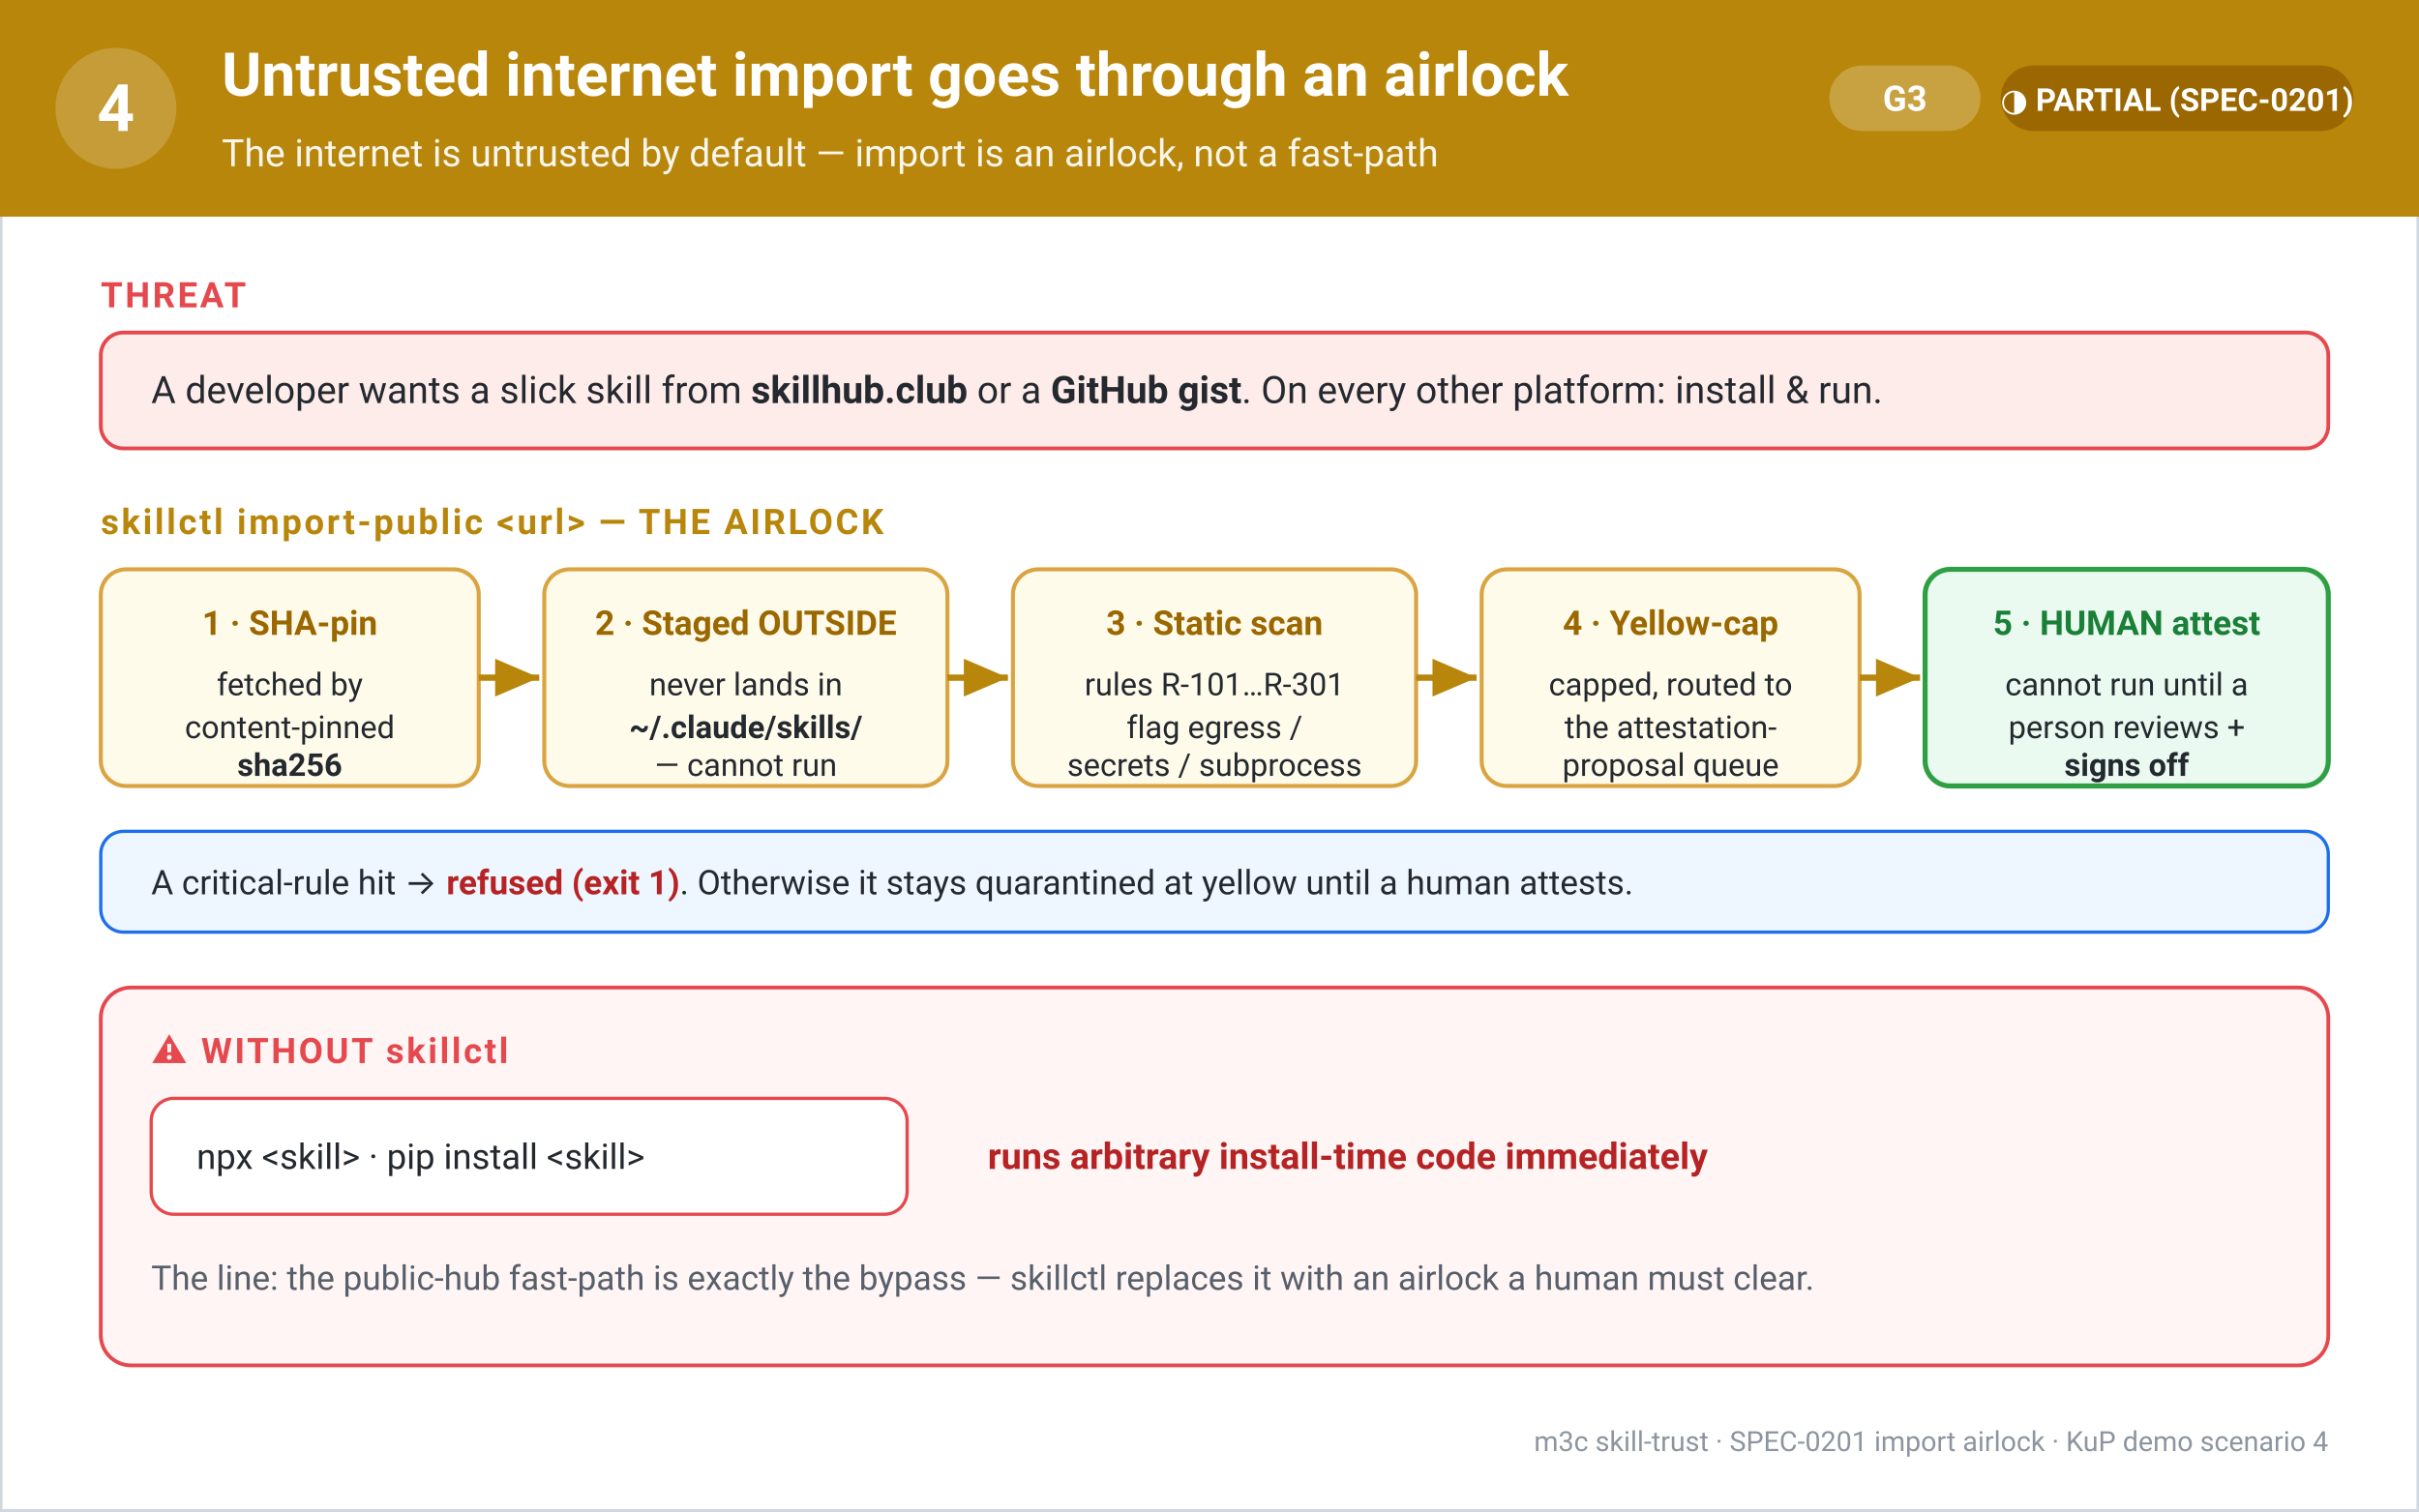
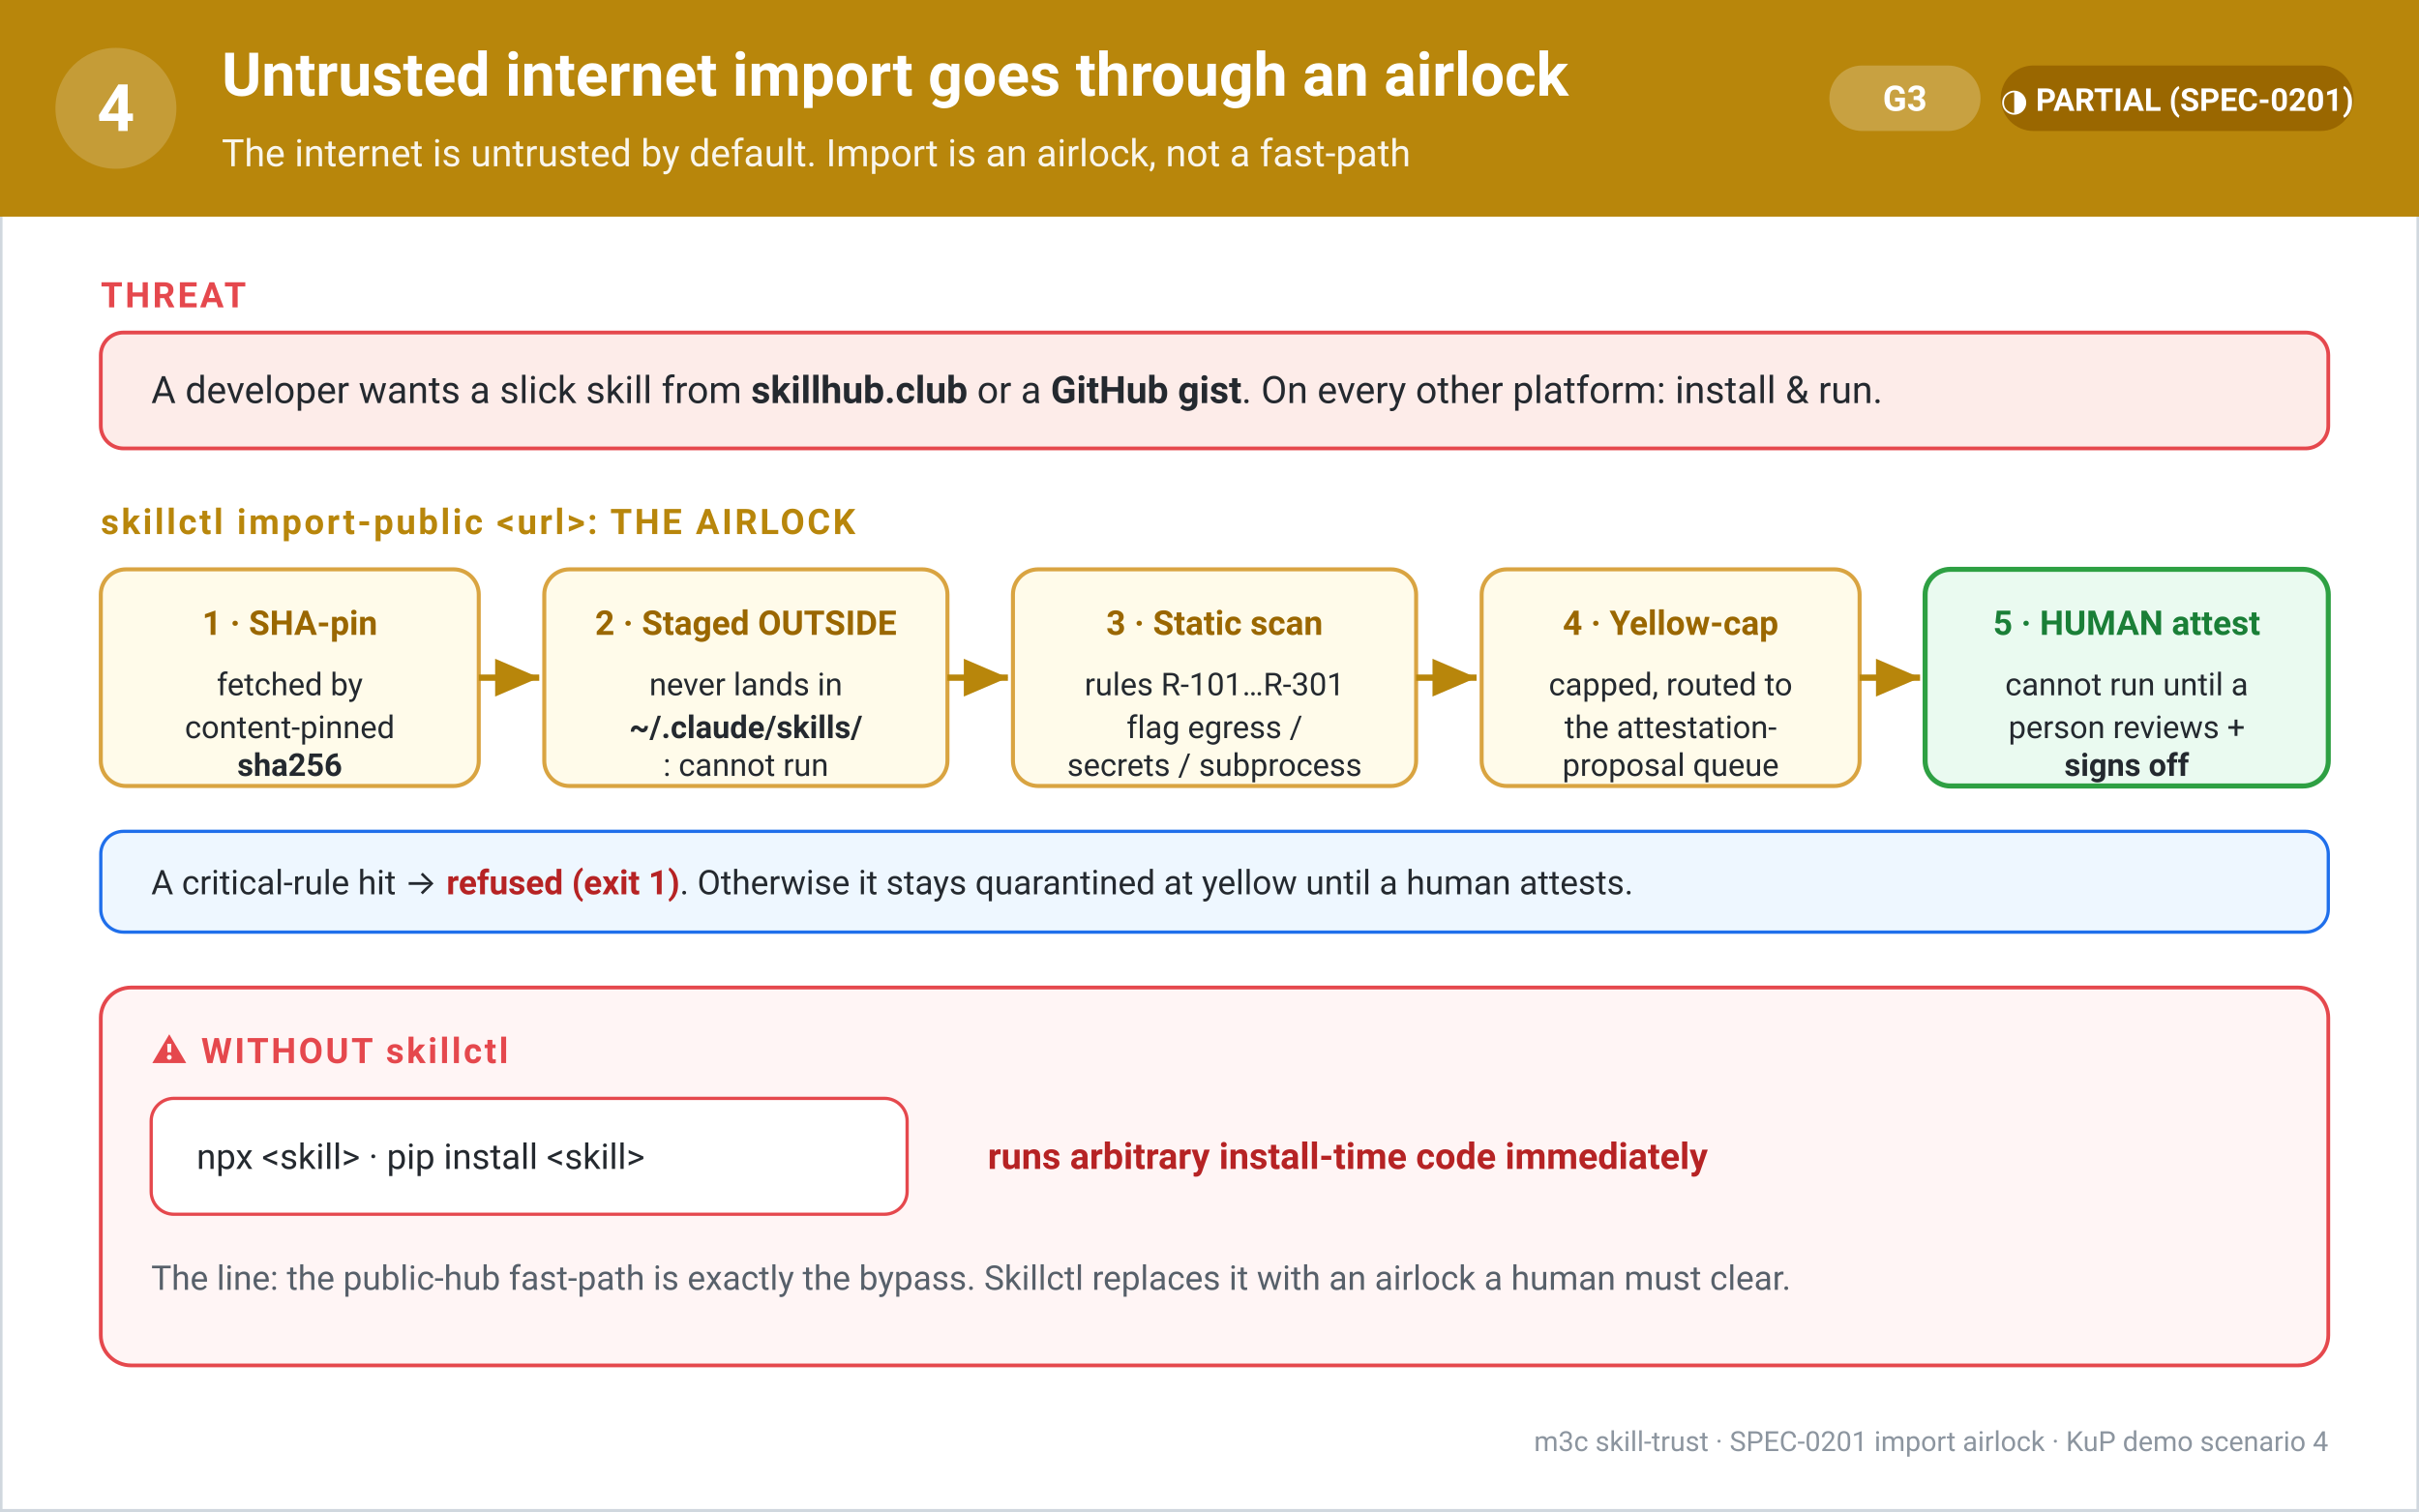
<svg xmlns="http://www.w3.org/2000/svg" viewBox="0 0 960 600" font-family="system-ui,-apple-system,Segoe UI,Roboto,sans-serif">
  <defs>
    <marker id="arw" markerWidth="10" markerHeight="10" refX="7" refY="3" orient="auto" markerUnits="strokeWidth">
      <path d="M0,0 L7,3 L0,6 Z" fill="#b8860b" />
    </marker>
  </defs>
  <rect width="960" height="600" fill="#ffffff" />
  <rect width="960" height="600" fill="none" stroke="#d0d7de" stroke-width="2" />
  <rect x="0" y="0" width="960" height="86" fill="#b8860b" />
  <circle cx="46" cy="43" r="24" fill="#ffffff" opacity="0.18" />
  <text x="46" y="52" font-size="26" font-weight="700" fill="#ffffff" text-anchor="middle">4</text>
  <text x="88" y="38" font-size="24" font-weight="700" fill="#ffffff">Untrusted internet import goes through an airlock</text>
-   <text x="88" y="66" font-size="15" fill="#ffffff" opacity="0.92">The internet is untrusted by default — import is an airlock, not a fast-path</text>
+   <text x="88" y="66" font-size="15" fill="#ffffff" opacity="0.92">The internet is untrusted by default. Import is an airlock, not a fast-path</text>
  <rect x="726" y="26" width="60" height="26" rx="13" fill="#ffffff" opacity="0.22" />
  <text x="756" y="44" font-size="14" font-weight="700" fill="#ffffff" text-anchor="middle">G3</text>
  <rect x="794" y="26" width="140" height="26" rx="13" fill="#9a6700" />
  <text x="864" y="44" font-size="12.5" font-weight="700" fill="#ffffff" text-anchor="middle">◑ PARTIAL (SPEC-0201)</text>
  <text x="40" y="122" font-size="14" font-weight="700" fill="#e5484d" letter-spacing="1">THREAT</text>
  <rect x="40" y="132" width="884" height="46" rx="9" fill="#fdece9" stroke="#e5484d" stroke-width="1.5" />
  <text x="60" y="160" font-size="15" fill="#24292f">A developer wants a slick skill from <tspan font-weight="700">skillhub.club</tspan> or a <tspan font-weight="700">GitHub gist</tspan>. On every other platform: install &amp; run.</text>
-   <text x="40" y="212" font-size="14" font-weight="700" fill="#b8860b" letter-spacing="1">skillctl import-public &lt;url&gt; — THE AIRLOCK</text>
+   <text x="40" y="212" font-size="14" font-weight="700" fill="#b8860b" letter-spacing="1">skillctl import-public &lt;url&gt;: THE AIRLOCK</text>
  <g font-size="12.5" fill="#24292f">
    <rect x="40" y="226" width="150" height="86" rx="10" fill="#fffbea" stroke="#d9a441" stroke-width="1.6" />
    <text x="115" y="252" font-size="13.5" font-weight="700" fill="#9a6700" text-anchor="middle">1 · SHA-pin</text>
    <text x="115" y="276" text-anchor="middle">fetched by</text>
    <text x="115" y="293" text-anchor="middle">content-pinned</text>
    <text x="115" y="308" text-anchor="middle" font-weight="600">sha256</text>
    <line x1="190" y1="269" x2="214" y2="269" stroke="#b8860b" stroke-width="2.5" marker-end="url(#arw)" />
    <rect x="216" y="226" width="160" height="86" rx="10" fill="#fffbea" stroke="#d9a441" stroke-width="1.6" />
    <text x="296" y="252" font-size="13.5" font-weight="700" fill="#9a6700" text-anchor="middle">2 · Staged OUTSIDE</text>
    <text x="296" y="276" text-anchor="middle">never lands in</text>
    <text x="296" y="293" text-anchor="middle" font-weight="600">~/.claude/skills/</text>
-     <text x="296" y="308" text-anchor="middle">— cannot run</text>
+     <text x="296" y="308" text-anchor="middle">: cannot run</text>
    <line x1="376" y1="269" x2="400" y2="269" stroke="#b8860b" stroke-width="2.5" marker-end="url(#arw)" />
    <rect x="402" y="226" width="160" height="86" rx="10" fill="#fffbea" stroke="#d9a441" stroke-width="1.6" />
    <text x="482" y="252" font-size="13.5" font-weight="700" fill="#9a6700" text-anchor="middle">3 · Static scan</text>
    <text x="482" y="276" text-anchor="middle">rules R-101…R-301</text>
    <text x="482" y="293" text-anchor="middle">flag egress /</text>
    <text x="482" y="308" text-anchor="middle">secrets / subprocess</text>
    <line x1="562" y1="269" x2="586" y2="269" stroke="#b8860b" stroke-width="2.5" marker-end="url(#arw)" />
    <rect x="588" y="226" width="150" height="86" rx="10" fill="#fffbea" stroke="#d9a441" stroke-width="1.6" />
    <text x="663" y="252" font-size="13.5" font-weight="700" fill="#9a6700" text-anchor="middle">4 · Yellow-cap</text>
    <text x="663" y="276" text-anchor="middle">capped, routed to</text>
    <text x="663" y="293" text-anchor="middle">the attestation-</text>
    <text x="663" y="308" text-anchor="middle">proposal queue</text>
    <line x1="738" y1="269" x2="762" y2="269" stroke="#b8860b" stroke-width="2.5" marker-end="url(#arw)" />
    <rect x="764" y="226" width="160" height="86" rx="10" fill="#eafaf0" stroke="#2ea043" stroke-width="2" />
    <text x="844" y="252" font-size="13.5" font-weight="700" fill="#1a7f37" text-anchor="middle">5 · HUMAN attest</text>
    <text x="844" y="276" text-anchor="middle" fill="#24292f">cannot run until a</text>
    <text x="844" y="293" text-anchor="middle" fill="#24292f">person reviews +</text>
    <text x="844" y="308" text-anchor="middle" fill="#24292f" font-weight="600">signs off</text>
  </g>
  <rect x="40" y="330" width="884" height="40" rx="9" fill="#eef7ff" stroke="#1f6feb" stroke-width="1.3" />
  <text x="60" y="355" font-size="13.5" fill="#24292f">A critical-rule hit → <tspan font-weight="700" fill="#b62324">refused (exit 1)</tspan>. Otherwise it stays quarantined at yellow until a human attests.</text>
  <rect x="40" y="392" width="884" height="150" rx="12" fill="#fff5f5" stroke="#e5484d" stroke-width="1.5" />
  <text x="60" y="422" font-size="14" font-weight="700" fill="#e5484d" letter-spacing="1">⚠  WITHOUT skillctl</text>
  <rect x="60" y="436" width="300" height="46" rx="9" fill="#ffffff" stroke="#e5484d" stroke-width="1.3" />
  <text x="78" y="464" font-size="14" fill="#24292f">npx &lt;skill&gt;   ·   pip install &lt;skill&gt;</text>
  <text x="392" y="464" font-size="14.5" font-weight="600" fill="#b62324">runs arbitrary install-time code immediately</text>
-   <text x="60" y="512" font-size="13.5" fill="#57606a">The line: the public-hub fast-path is exactly the bypass — skillctl replaces it with an airlock a human must clear.</text>
+   <text x="60" y="512" font-size="13.5" fill="#57606a">The line: the public-hub fast-path is exactly the bypass. Skillctl replaces it with an airlock a human must clear.</text>
  <text x="924" y="576" font-size="11" fill="#8c959f" text-anchor="end">m3c skill-trust · SPEC-0201 import airlock · KuP demo scenario 4</text>
</svg>
